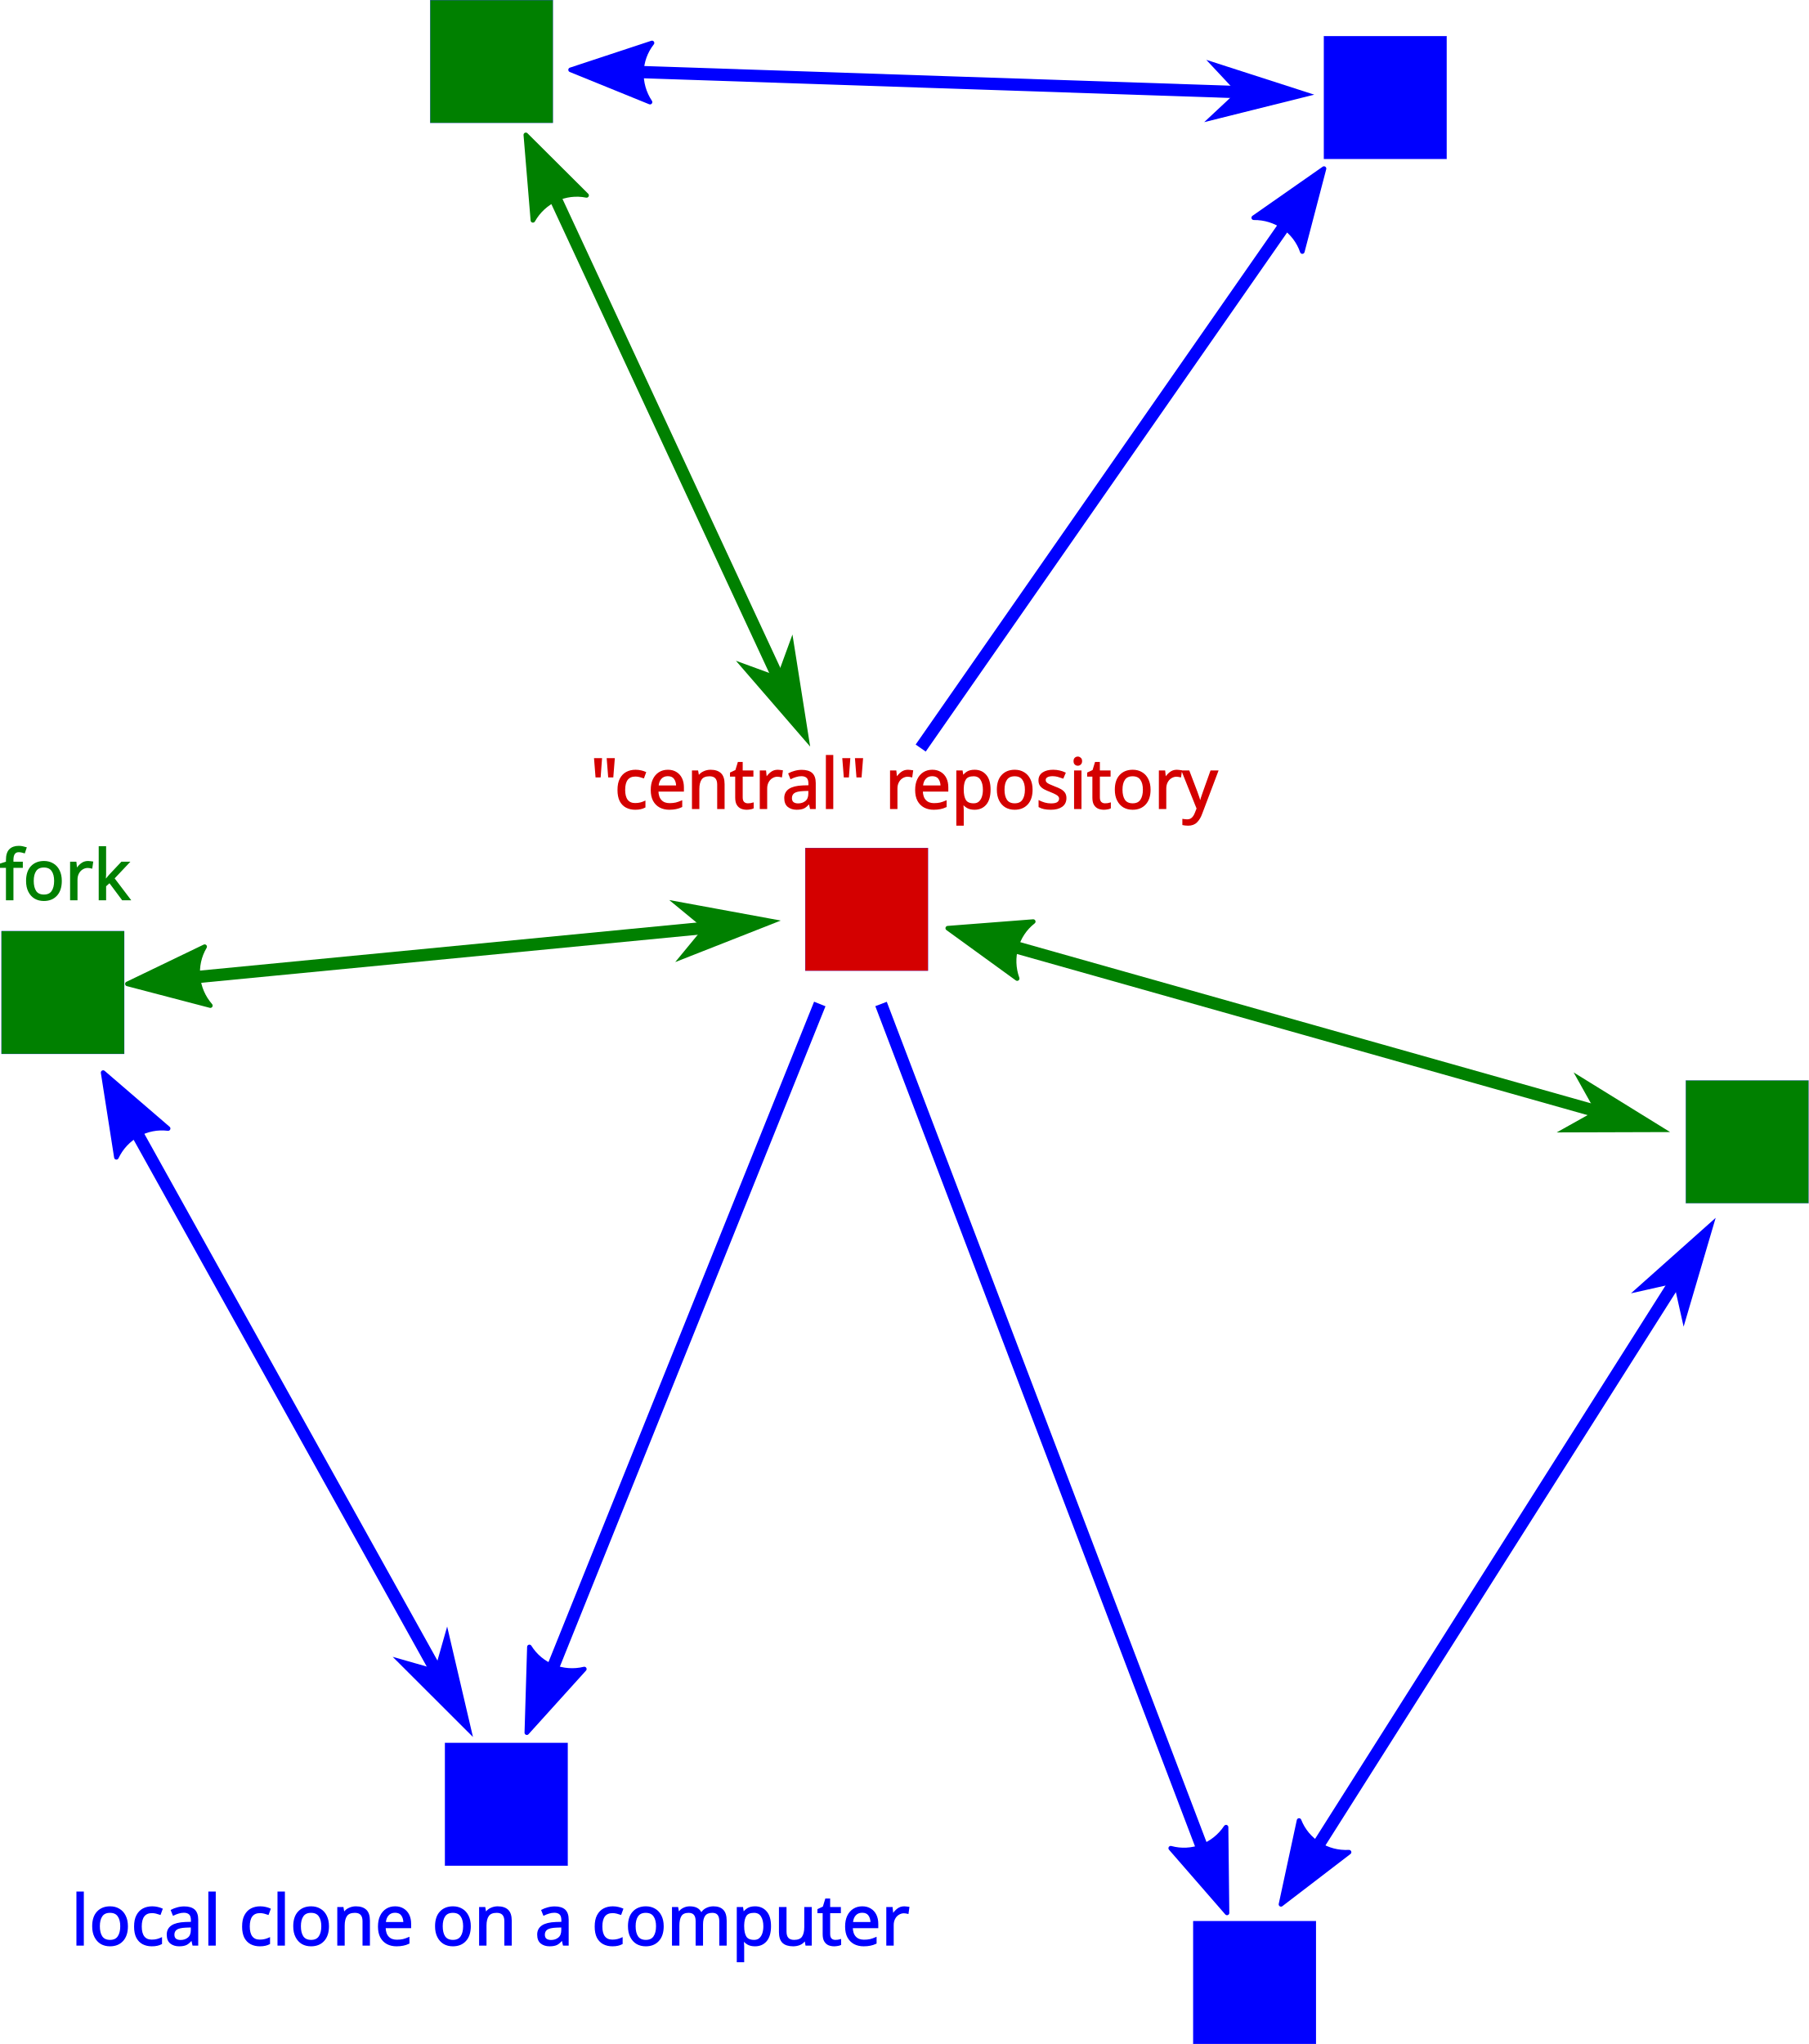
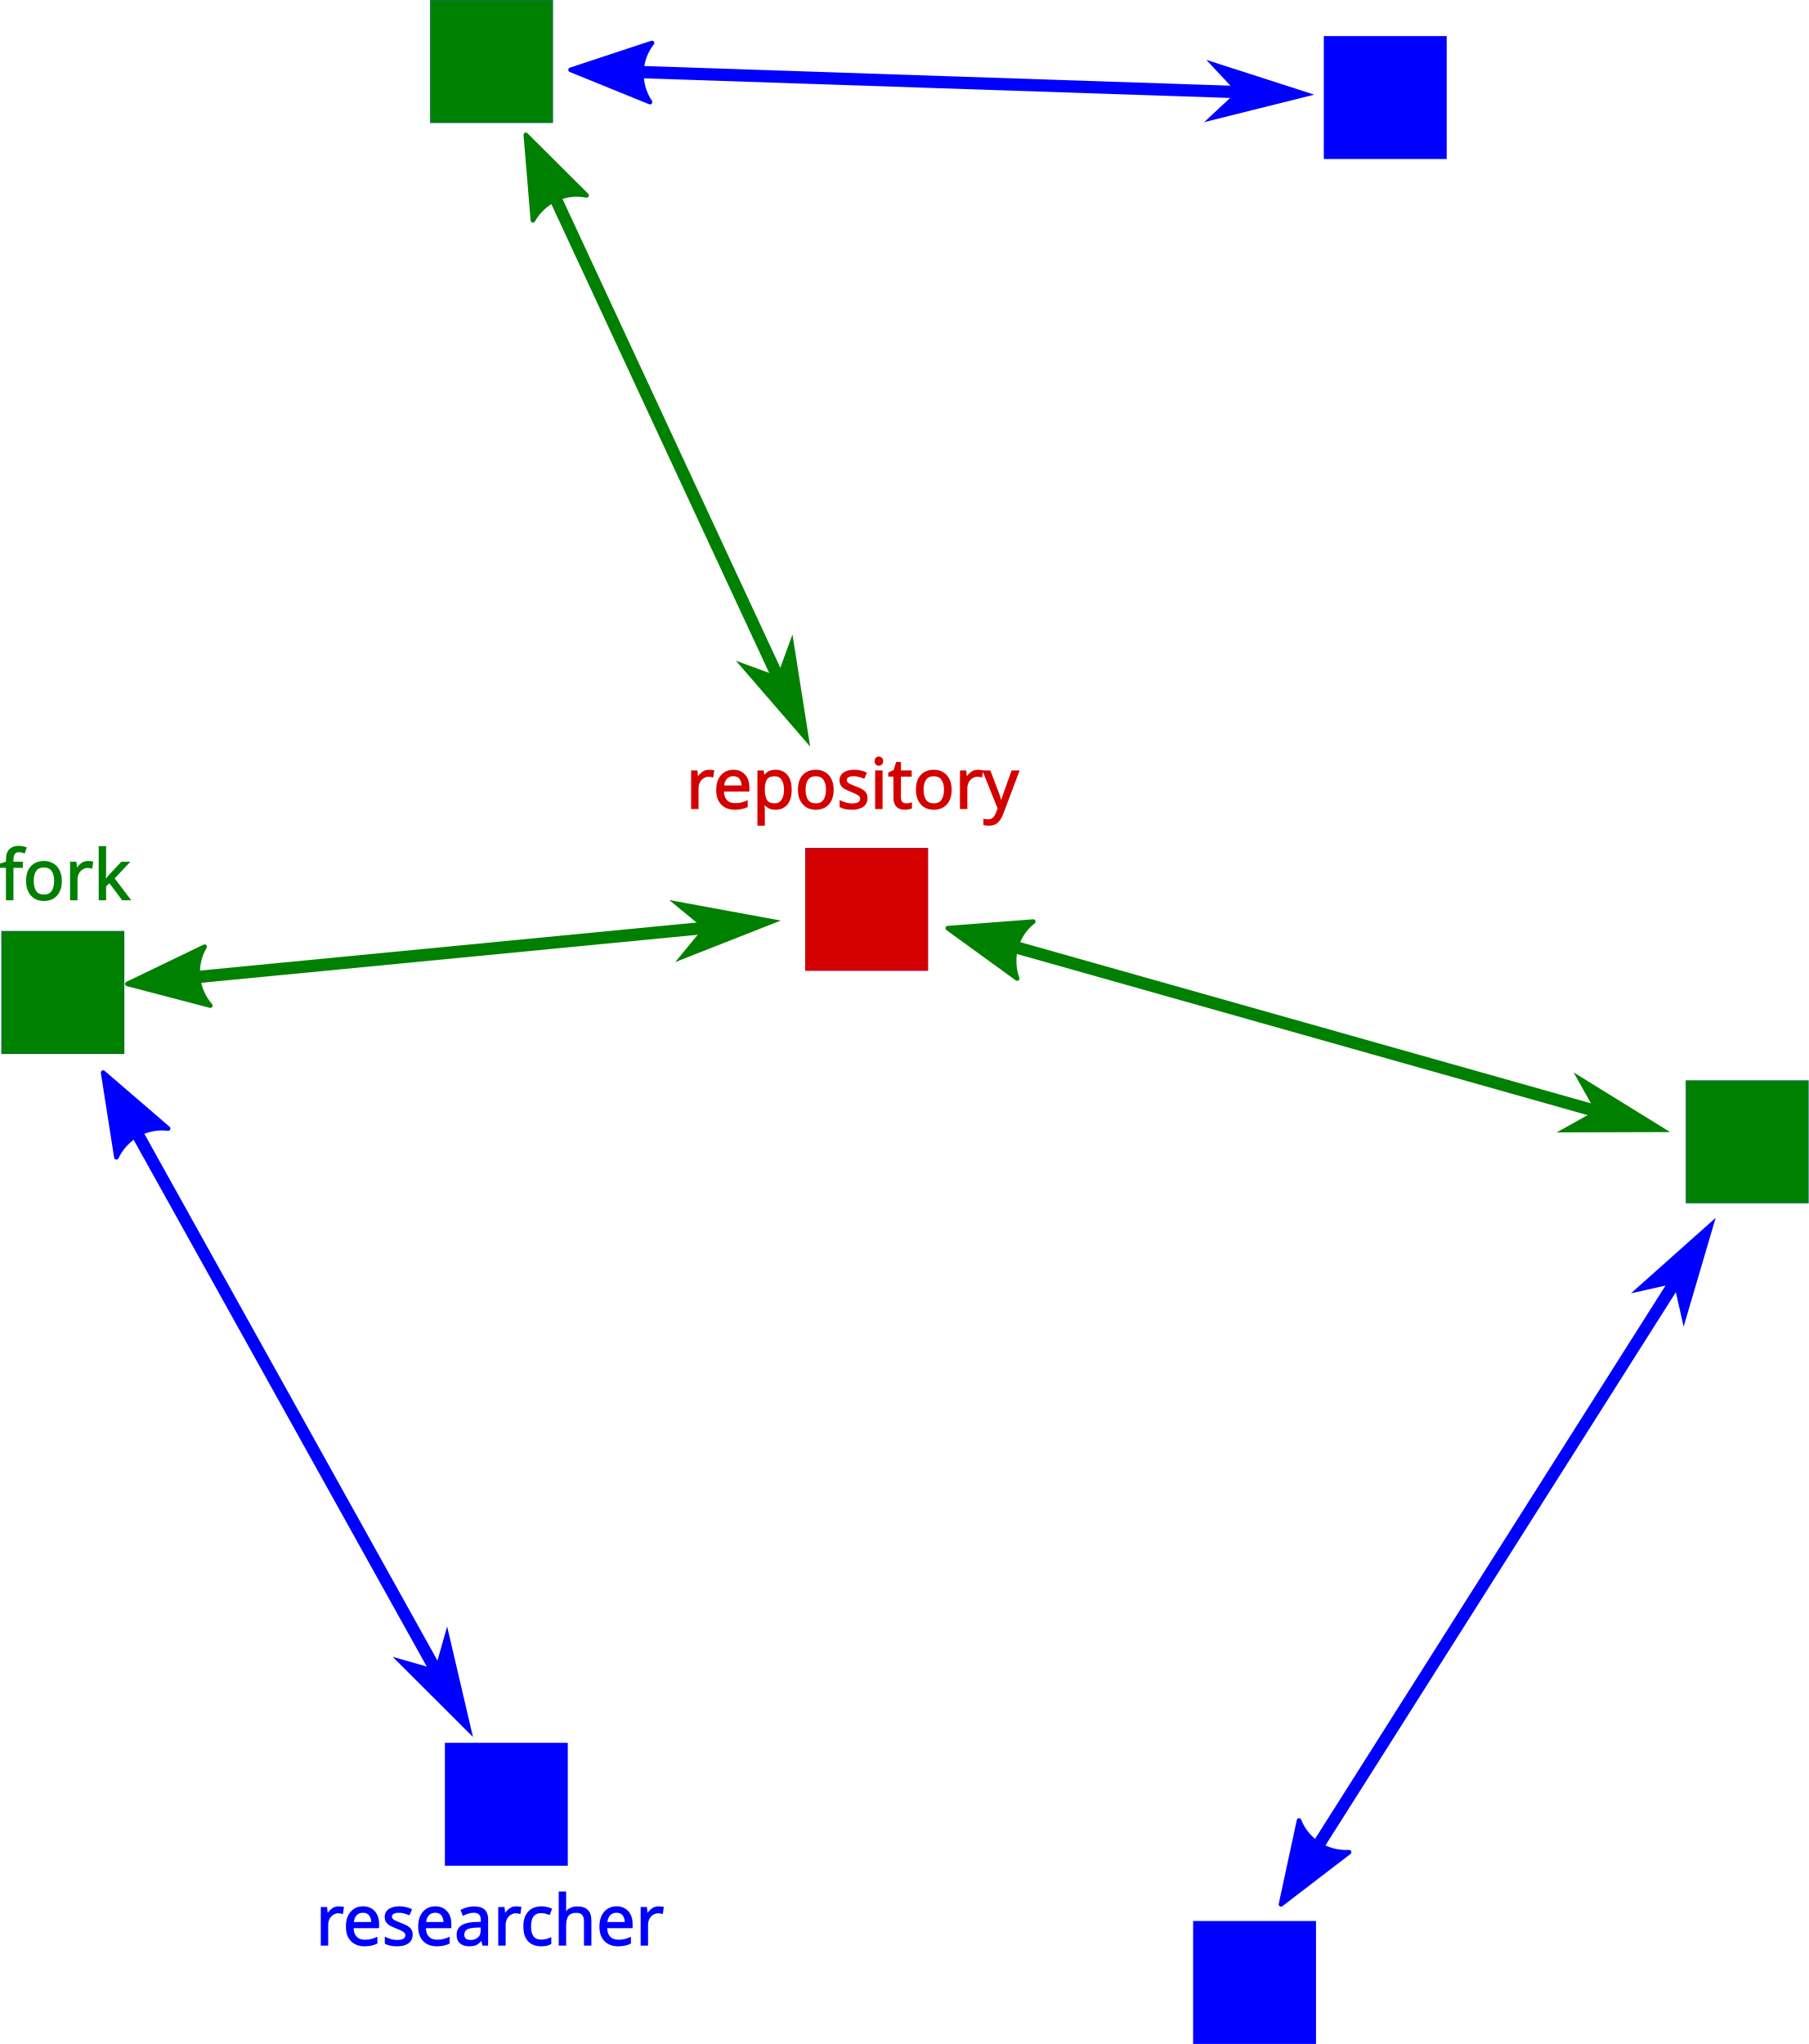
<svg xmlns="http://www.w3.org/2000/svg" width="90.079mm" height="101.781mm" viewBox="0 0 319.178 360.641" id="svg2" version="1.1">
  <defs id="defs4">
    <marker style="overflow:visible" id="marker10134" refX="0" refY="0" orient="auto">
      <path transform="scale(0.6,0.6)" d="M 8.719,4.034 -2.207,0.016 8.719,-4.002 c -1.745,2.372 -1.735,5.617 -6e-7,8.035 z" style="fill:#0000ff;fill-opacity:1;fill-rule:evenodd;stroke:#0000ff;stroke-width:0.625;stroke-linejoin:round;stroke-opacity:1" id="path10136" />
    </marker>
    <marker style="overflow:visible" id="marker7782" refX="0" refY="0" orient="auto">
      <path transform="matrix(-0.4,0,0,-0.4,-4,0)" style="fill:#008000;fill-opacity:1;fill-rule:evenodd;stroke:#008000;stroke-width:1pt;stroke-opacity:1" d="M 0,0 5,-5 -12.5,0 5,5 0,0 Z" id="path7784" />
    </marker>
    <marker style="overflow:visible" id="marker7688" refX="0" refY="0" orient="auto">
      <path transform="scale(0.6,0.6)" d="M 8.719,4.034 -2.207,0.016 8.719,-4.002 c -1.745,2.372 -1.735,5.617 -6e-7,8.035 z" style="fill:#008000;fill-opacity:1;fill-rule:evenodd;stroke:#008000;stroke-width:0.625;stroke-linejoin:round;stroke-opacity:1" id="path7690" />
    </marker>
    <marker style="overflow:visible" id="marker6860" refX="0" refY="0" orient="auto">
      <path transform="scale(0.6,0.6)" d="M 8.719,4.034 -2.207,0.016 8.719,-4.002 c -1.745,2.372 -1.735,5.617 -6e-7,8.035 z" style="fill:#0000ff;fill-opacity:1;fill-rule:evenodd;stroke:#0000ff;stroke-width:0.625;stroke-linejoin:round;stroke-opacity:1" id="path6862" />
    </marker>
    <marker style="overflow:visible" id="marker4706" refX="0" refY="0" orient="auto">
      <path transform="matrix(-0.4,0,0,-0.4,-4,0)" style="fill:#0000ff;fill-opacity:1;fill-rule:evenodd;stroke:#0000ff;stroke-width:1pt;stroke-opacity:1" d="M 0,0 5,-5 -12.5,0 5,5 0,0 Z" id="path4708" />
    </marker>
    <marker style="overflow:visible" id="marker4630" refX="0" refY="0" orient="auto">
      <path transform="scale(0.6,0.6)" d="M 8.719,4.034 -2.207,0.016 8.719,-4.002 c -1.745,2.372 -1.735,5.617 -6e-7,8.035 z" style="fill:#0000ff;fill-opacity:1;fill-rule:evenodd;stroke:#0000ff;stroke-width:0.625;stroke-linejoin:round;stroke-opacity:1" id="path4632" />
    </marker>
    <marker style="overflow:visible" id="marker9947" refX="0" refY="0" orient="auto">
      <path transform="matrix(-0.4,0,0,-0.4,-4,0)" style="fill:#0000ff;fill-opacity:1;fill-rule:evenodd;stroke:#0000ff;stroke-width:1pt;stroke-opacity:1" d="M 0,0 5,-5 -12.5,0 5,5 0,0 Z" id="path9949" />
    </marker>
    <marker style="overflow:visible" id="marker9865" refX="0" refY="0" orient="auto">
      <path transform="scale(0.6,0.6)" d="M 8.719,4.034 -2.207,0.016 8.719,-4.002 c -1.745,2.372 -1.735,5.617 -6e-7,8.035 z" style="fill:#0000ff;fill-opacity:1;fill-rule:evenodd;stroke:#0000ff;stroke-width:0.625;stroke-linejoin:round;stroke-opacity:1" id="path9867" />
    </marker>
    <marker orient="auto" refY="0" refX="0" id="marker5827" style="overflow:visible">
      <path id="path5829" d="M 0,0 5,-5 -12.5,0 5,5 0,0 Z" style="fill:#0000ff;fill-opacity:1;fill-rule:evenodd;stroke:#0000ff;stroke-width:1pt;stroke-opacity:1" transform="matrix(-0.4,0,0,-0.4,-4,0)" />
    </marker>
    <marker orient="auto" refY="0" refX="0" id="marker5757" style="overflow:visible">
      <path id="path5759" style="fill:#0000ff;fill-opacity:1;fill-rule:evenodd;stroke:#0000ff;stroke-width:0.625;stroke-linejoin:round;stroke-opacity:1" d="M 8.719,4.034 -2.207,0.016 8.719,-4.002 c -1.745,2.372 -1.735,5.617 -6e-7,8.035 z" transform="scale(0.6,0.6)" />
    </marker>
    <marker style="overflow:visible" id="marker5427" refX="0" refY="0" orient="auto">
      <path transform="matrix(-0.4,0,0,-0.4,-4,0)" style="fill:#008000;fill-opacity:1;fill-rule:evenodd;stroke:#008000;stroke-width:1pt;stroke-opacity:1" d="M 0,0 5,-5 -12.5,0 5,5 0,0 Z" id="path5429" />
    </marker>
    <marker style="overflow:visible" id="marker5369" refX="0" refY="0" orient="auto">
      <path transform="scale(0.6,0.6)" d="M 8.719,4.034 -2.207,0.016 8.719,-4.002 c -1.745,2.372 -1.735,5.617 -6e-7,8.035 z" style="fill:#008000;fill-opacity:1;fill-rule:evenodd;stroke:#008000;stroke-width:0.625;stroke-linejoin:round;stroke-opacity:1" id="path5371" />
    </marker>
-     <marker orient="auto" refY="0" refX="0" id="marker5089" style="overflow:visible">
-       <path id="path5091" style="fill:#0000ff;fill-opacity:1;fill-rule:evenodd;stroke:#0000ff;stroke-width:0.625;stroke-linejoin:round;stroke-opacity:1" d="M 8.719,4.034 -2.207,0.016 8.719,-4.002 c -1.745,2.372 -1.735,5.617 -6e-7,8.035 z" transform="scale(0.6,0.6)" />
-     </marker>
    <marker orient="auto" refY="0" refX="0" id="Arrow1Mend" style="overflow:visible">
      <path id="path4181" d="M 0,0 5,-5 -12.5,0 5,5 0,0 Z" style="fill:#008000;fill-opacity:1;fill-rule:evenodd;stroke:#008000;stroke-width:1pt;stroke-opacity:1" transform="matrix(-0.4,0,0,-0.4,-4,0)" />
    </marker>
    <marker orient="auto" refY="0" refX="0" id="Arrow2Mstart" style="overflow:visible">
      <path id="path4196" style="fill:#008000;fill-opacity:1;fill-rule:evenodd;stroke:#008000;stroke-width:0.625;stroke-linejoin:round;stroke-opacity:1" d="M 8.719,4.034 -2.207,0.016 8.719,-4.002 c -1.745,2.372 -1.735,5.617 -6e-7,8.035 z" transform="scale(0.6,0.6)" />
    </marker>
    <marker orient="auto" refY="0" refX="0" id="Arrow1Lstart" style="overflow:visible">
      <path id="path4429" d="M 0,0 5,-5 -12.5,0 5,5 0,0 Z" style="fill:#0000ff;fill-opacity:1;fill-rule:evenodd;stroke:#0000ff;stroke-width:1pt;stroke-opacity:1" transform="matrix(0.8,0,0,0.8,10,0)" />
    </marker>
  </defs>
  <g id="layer1" transform="translate(-168.3132,-309.466)">
-     <text xml:space="preserve" style="font-style:normal;font-weight:normal;font-size:12.228px;line-height:125%;font-family:sans-serif;letter-spacing:0px;word-spacing:0px;fill:#d40000;fill-opacity:1;stroke:#d40000;stroke-width:0.245px;stroke-linecap:butt;stroke-linejoin:miter;stroke-opacity:1" x="272.476" y="452.091" id="text4138">
-       <tspan id="tspan4140" x="272.476" y="452.091" style="stroke-width:0.245px">"central" repository</tspan>
+     <text xml:space="preserve" style="font-style:normal;font-weight:normal;line-height:0%;font-family:sans-serif;letter-spacing:0px;word-spacing:0px;fill:#d40000;fill-opacity:1;stroke:#d40000;stroke-width:0.245px;stroke-linecap:butt;stroke-linejoin:miter;stroke-opacity:1" x="289.351" y="452.091" id="text4138">
+       <tspan id="tspan4140" x="289.351" y="452.091" style="font-size:12.228px;line-height:1.25;stroke-width:0.245px">repository</tspan>
    </text>
    <rect y="616.989" x="246.834" height="21.66" width="21.66" id="rect4142" style="opacity:1;fill:#0000ff;fill-opacity:1;stroke:#0000ff;stroke-width:0.031;stroke-miterlimit:4;stroke-dasharray:none;stroke-opacity:1" />
-     <text xml:space="preserve" style="font-style:normal;font-weight:normal;font-size:9.782px;line-height:125%;font-family:sans-serif;letter-spacing:0px;word-spacing:0px;fill:#0000ff;fill-opacity:1;stroke:#0000ff;stroke-width:0.245px;stroke-linecap:butt;stroke-linejoin:miter;stroke-opacity:1" x="180.874" y="652.624" id="text4144">
-       <tspan x="180.874" y="652.624" id="tspan4148" style="font-size:12.228px;stroke-width:0.245px">local clone on a computer</tspan>
+     <text xml:space="preserve" style="font-style:normal;font-weight:normal;line-height:0%;font-family:sans-serif;letter-spacing:0px;word-spacing:0px;fill:#0000ff;fill-opacity:1;stroke:#0000ff;stroke-width:0.245px;stroke-linecap:butt;stroke-linejoin:miter;stroke-opacity:1" x="223.999" y="652.624" id="text4144">
+       <tspan x="223.999" y="652.624" id="tspan4148" style="font-size:12.228px;line-height:1.25;stroke-width:0.245px">researcher</tspan>
    </text>
    <rect style="opacity:1;fill:#0000ff;fill-opacity:1;stroke:#0000ff;stroke-width:0.031;stroke-miterlimit:4;stroke-dasharray:none;stroke-opacity:1" id="rect4152" width="21.66" height="21.66" x="378.891" y="648.431" />
    <rect y="500.098" x="465.815" height="21.66" width="21.66" id="rect4154" style="opacity:1;fill:#008000;fill-opacity:1;stroke:#0000ff;stroke-width:0.031;stroke-miterlimit:4;stroke-dasharray:none;stroke-opacity:1" />
    <rect style="opacity:1;fill:#0000ff;fill-opacity:1;stroke:#0000ff;stroke-width:0.031;stroke-miterlimit:4;stroke-dasharray:none;stroke-opacity:1" id="rect4156" width="21.66" height="21.66" x="401.949" y="315.841" />
    <rect y="473.752" x="168.577" height="21.66" width="21.66" id="rect4158" style="opacity:1;fill:#008000;fill-opacity:1;stroke:#0000ff;stroke-width:0.031;stroke-miterlimit:4;stroke-dasharray:none;stroke-opacity:1" />
    <path id="path4164" d="M 193.65,482.766 301.854,472.298" style="fill:#008000;fill-rule:evenodd;stroke:#008000;stroke-width:2.166;stroke-linecap:butt;stroke-linejoin:miter;stroke-miterlimit:4;stroke-dasharray:none;stroke-opacity:1;marker-start:url(#Arrow2Mstart);marker-end:url(#Arrow1Mend)" />
    <rect style="opacity:1;fill:#d40000;fill-opacity:1;stroke:#0000ff;stroke-width:0.031;stroke-miterlimit:4;stroke-dasharray:none;stroke-opacity:1" id="rect4136" width="21.66" height="21.66" x="310.417" y="459.078" />
-     <path id="path5087" d="M 262.336,612.505 312.983,486.607" style="fill:#0000ff;fill-rule:evenodd;stroke:#0000ff;stroke-width:2.166;stroke-linecap:butt;stroke-linejoin:miter;stroke-miterlimit:4;stroke-dasharray:none;stroke-opacity:1;marker-start:url(#marker5089)" />
    <path style="fill:#008000;fill-rule:evenodd;stroke:#008000;stroke-width:2.166;stroke-linecap:butt;stroke-linejoin:miter;stroke-miterlimit:4;stroke-dasharray:none;stroke-opacity:1;marker-start:url(#marker5369);marker-end:url(#marker5427)" d="m 338.335,473.996 120.605,34.051" id="path5367" />
    <path id="path5755" d="m 271.875,321.863 124.103,4.16" style="fill:#0000ff;fill-rule:evenodd;stroke:#0000ff;stroke-width:2.166;stroke-linecap:butt;stroke-linejoin:miter;stroke-miterlimit:4;stroke-dasharray:none;stroke-opacity:1;marker-start:url(#marker5757);marker-end:url(#marker5827)" />
    <path style="fill:#0000ff;fill-rule:evenodd;stroke:#0000ff;stroke-width:2.166;stroke-linecap:butt;stroke-linejoin:miter;stroke-miterlimit:4;stroke-dasharray:none;stroke-opacity:1;marker-start:url(#marker9865);marker-end:url(#marker9947)" d="M 395.891,643.032 468.798,527.946" id="path9863" />
-     <text id="text4496" y="468.19" x="168.155" style="font-style:normal;font-weight:normal;font-size:9.782px;line-height:125%;font-family:sans-serif;letter-spacing:0px;word-spacing:0px;fill:#008000;fill-opacity:1;stroke:#008000;stroke-width:0.245px;stroke-linecap:butt;stroke-linejoin:miter;stroke-opacity:1" xml:space="preserve">
-       <tspan style="font-size:12.228px;fill:#008000;stroke:#008000;stroke-width:0.245px" id="tspan4498" y="468.19" x="168.155">fork</tspan>
+     <text id="text4496" y="468.19" x="168.155" style="font-style:normal;font-weight:normal;line-height:0%;font-family:sans-serif;letter-spacing:0px;word-spacing:0px;fill:#008000;fill-opacity:1;stroke:#008000;stroke-width:0.245px;stroke-linecap:butt;stroke-linejoin:miter;stroke-opacity:1" xml:space="preserve">
+       <tspan style="font-size:12.228px;line-height:1.25;fill:#008000;stroke:#008000;stroke-width:0.245px" id="tspan4498" y="468.19" x="168.155">fork</tspan>
    </text>
    <rect y="309.481" x="244.226" height="21.66" width="21.66" id="rect4500" style="opacity:1;fill:#008000;fill-opacity:1;stroke:#0000ff;stroke-width:0.031;stroke-miterlimit:4;stroke-dasharray:none;stroke-opacity:1" />
    <path style="fill:#800080;fill-rule:evenodd;stroke:#0000ff;stroke-width:2.166;stroke-linecap:butt;stroke-linejoin:miter;stroke-miterlimit:4;stroke-dasharray:none;stroke-opacity:1;marker-start:url(#marker4630);marker-end:url(#marker4706)" d="M 187.926,501.209 249.704,612.213" id="path4628" />
-     <path style="fill:#0000ff;fill-rule:evenodd;stroke:#0000ff;stroke-width:2.166;stroke-linecap:butt;stroke-linejoin:miter;stroke-miterlimit:4;stroke-dasharray:none;stroke-opacity:1;marker-start:url(#marker6860)" d="M 383.808,644.304 323.795,486.607" id="path6858" />
    <path style="fill:#008000;fill-rule:evenodd;stroke:#008000;stroke-width:2.166;stroke-linecap:butt;stroke-linejoin:miter;stroke-miterlimit:4;stroke-dasharray:none;stroke-opacity:1;marker-start:url(#marker7688);marker-end:url(#marker7782)" d="m 262.336,335.855 47.15,101.465" id="path7686" />
-     <path style="fill:#0000ff;fill-rule:evenodd;stroke:#0000ff;stroke-width:2.166;stroke-linecap:butt;stroke-linejoin:miter;stroke-miterlimit:4;stroke-dasharray:none;stroke-opacity:1;marker-start:url(#marker10134)" d="M 400.343,341.578 330.791,441.453" id="path10132" />
  </g>
</svg>
